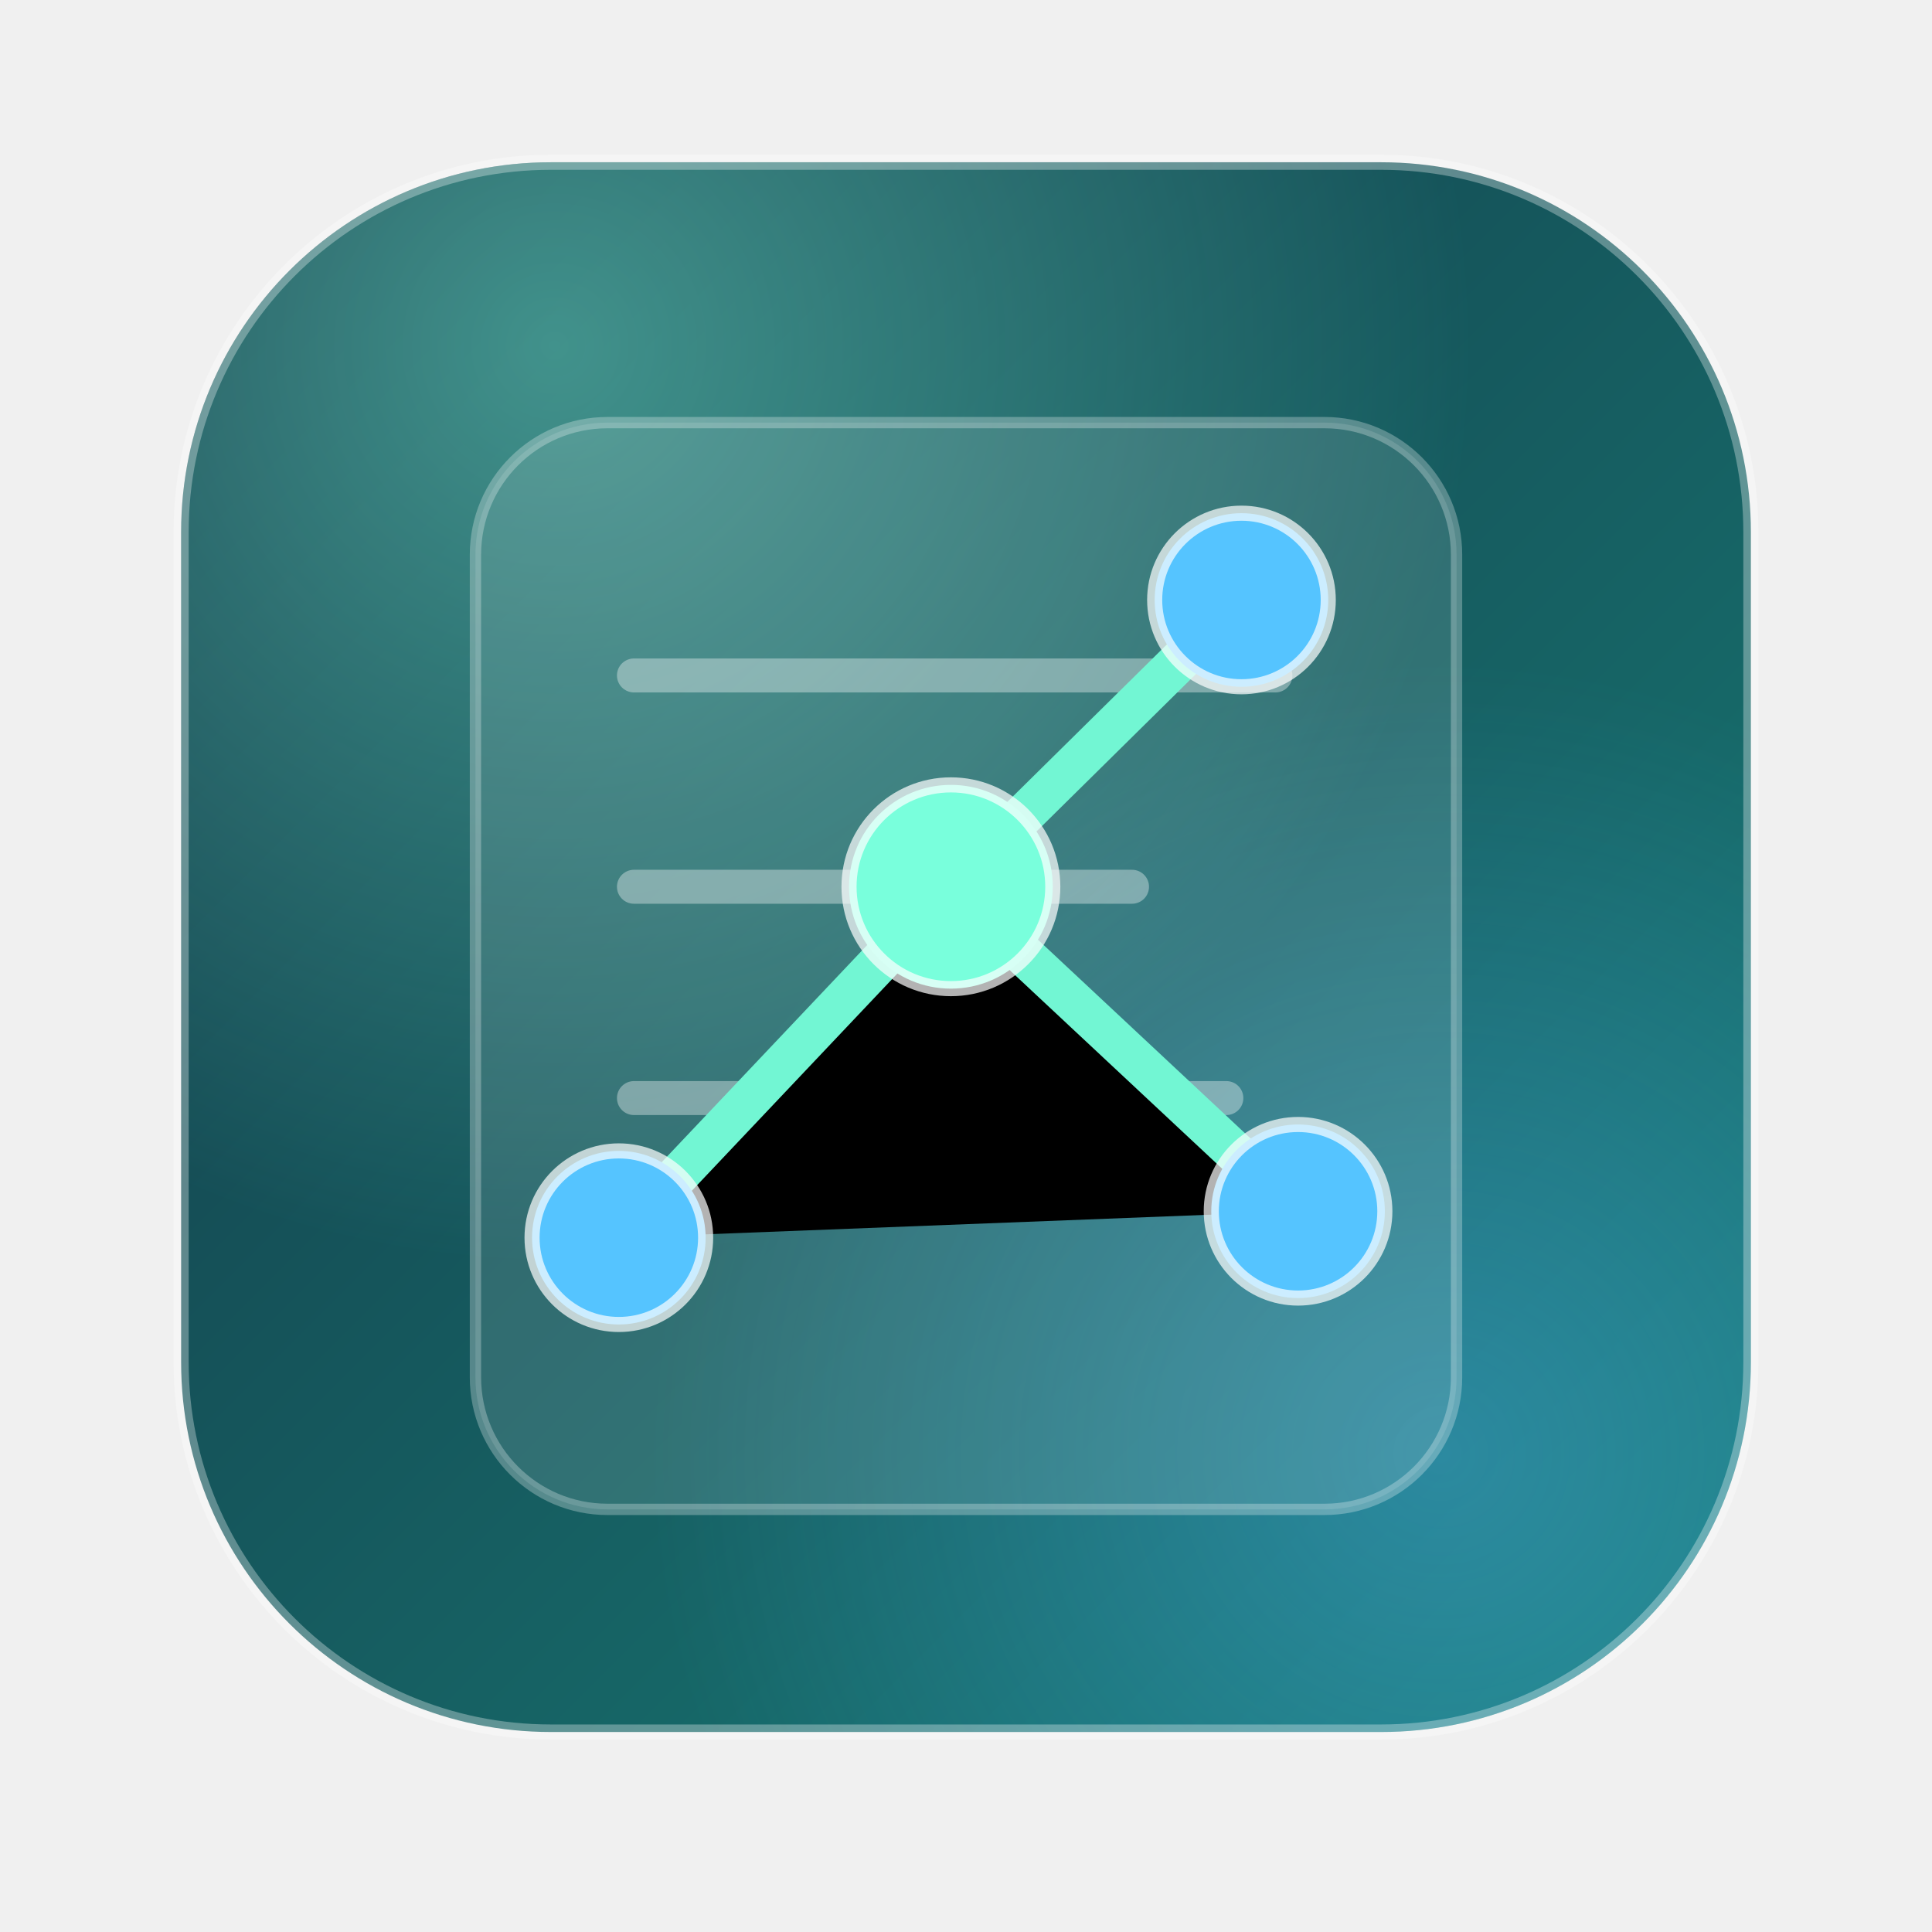
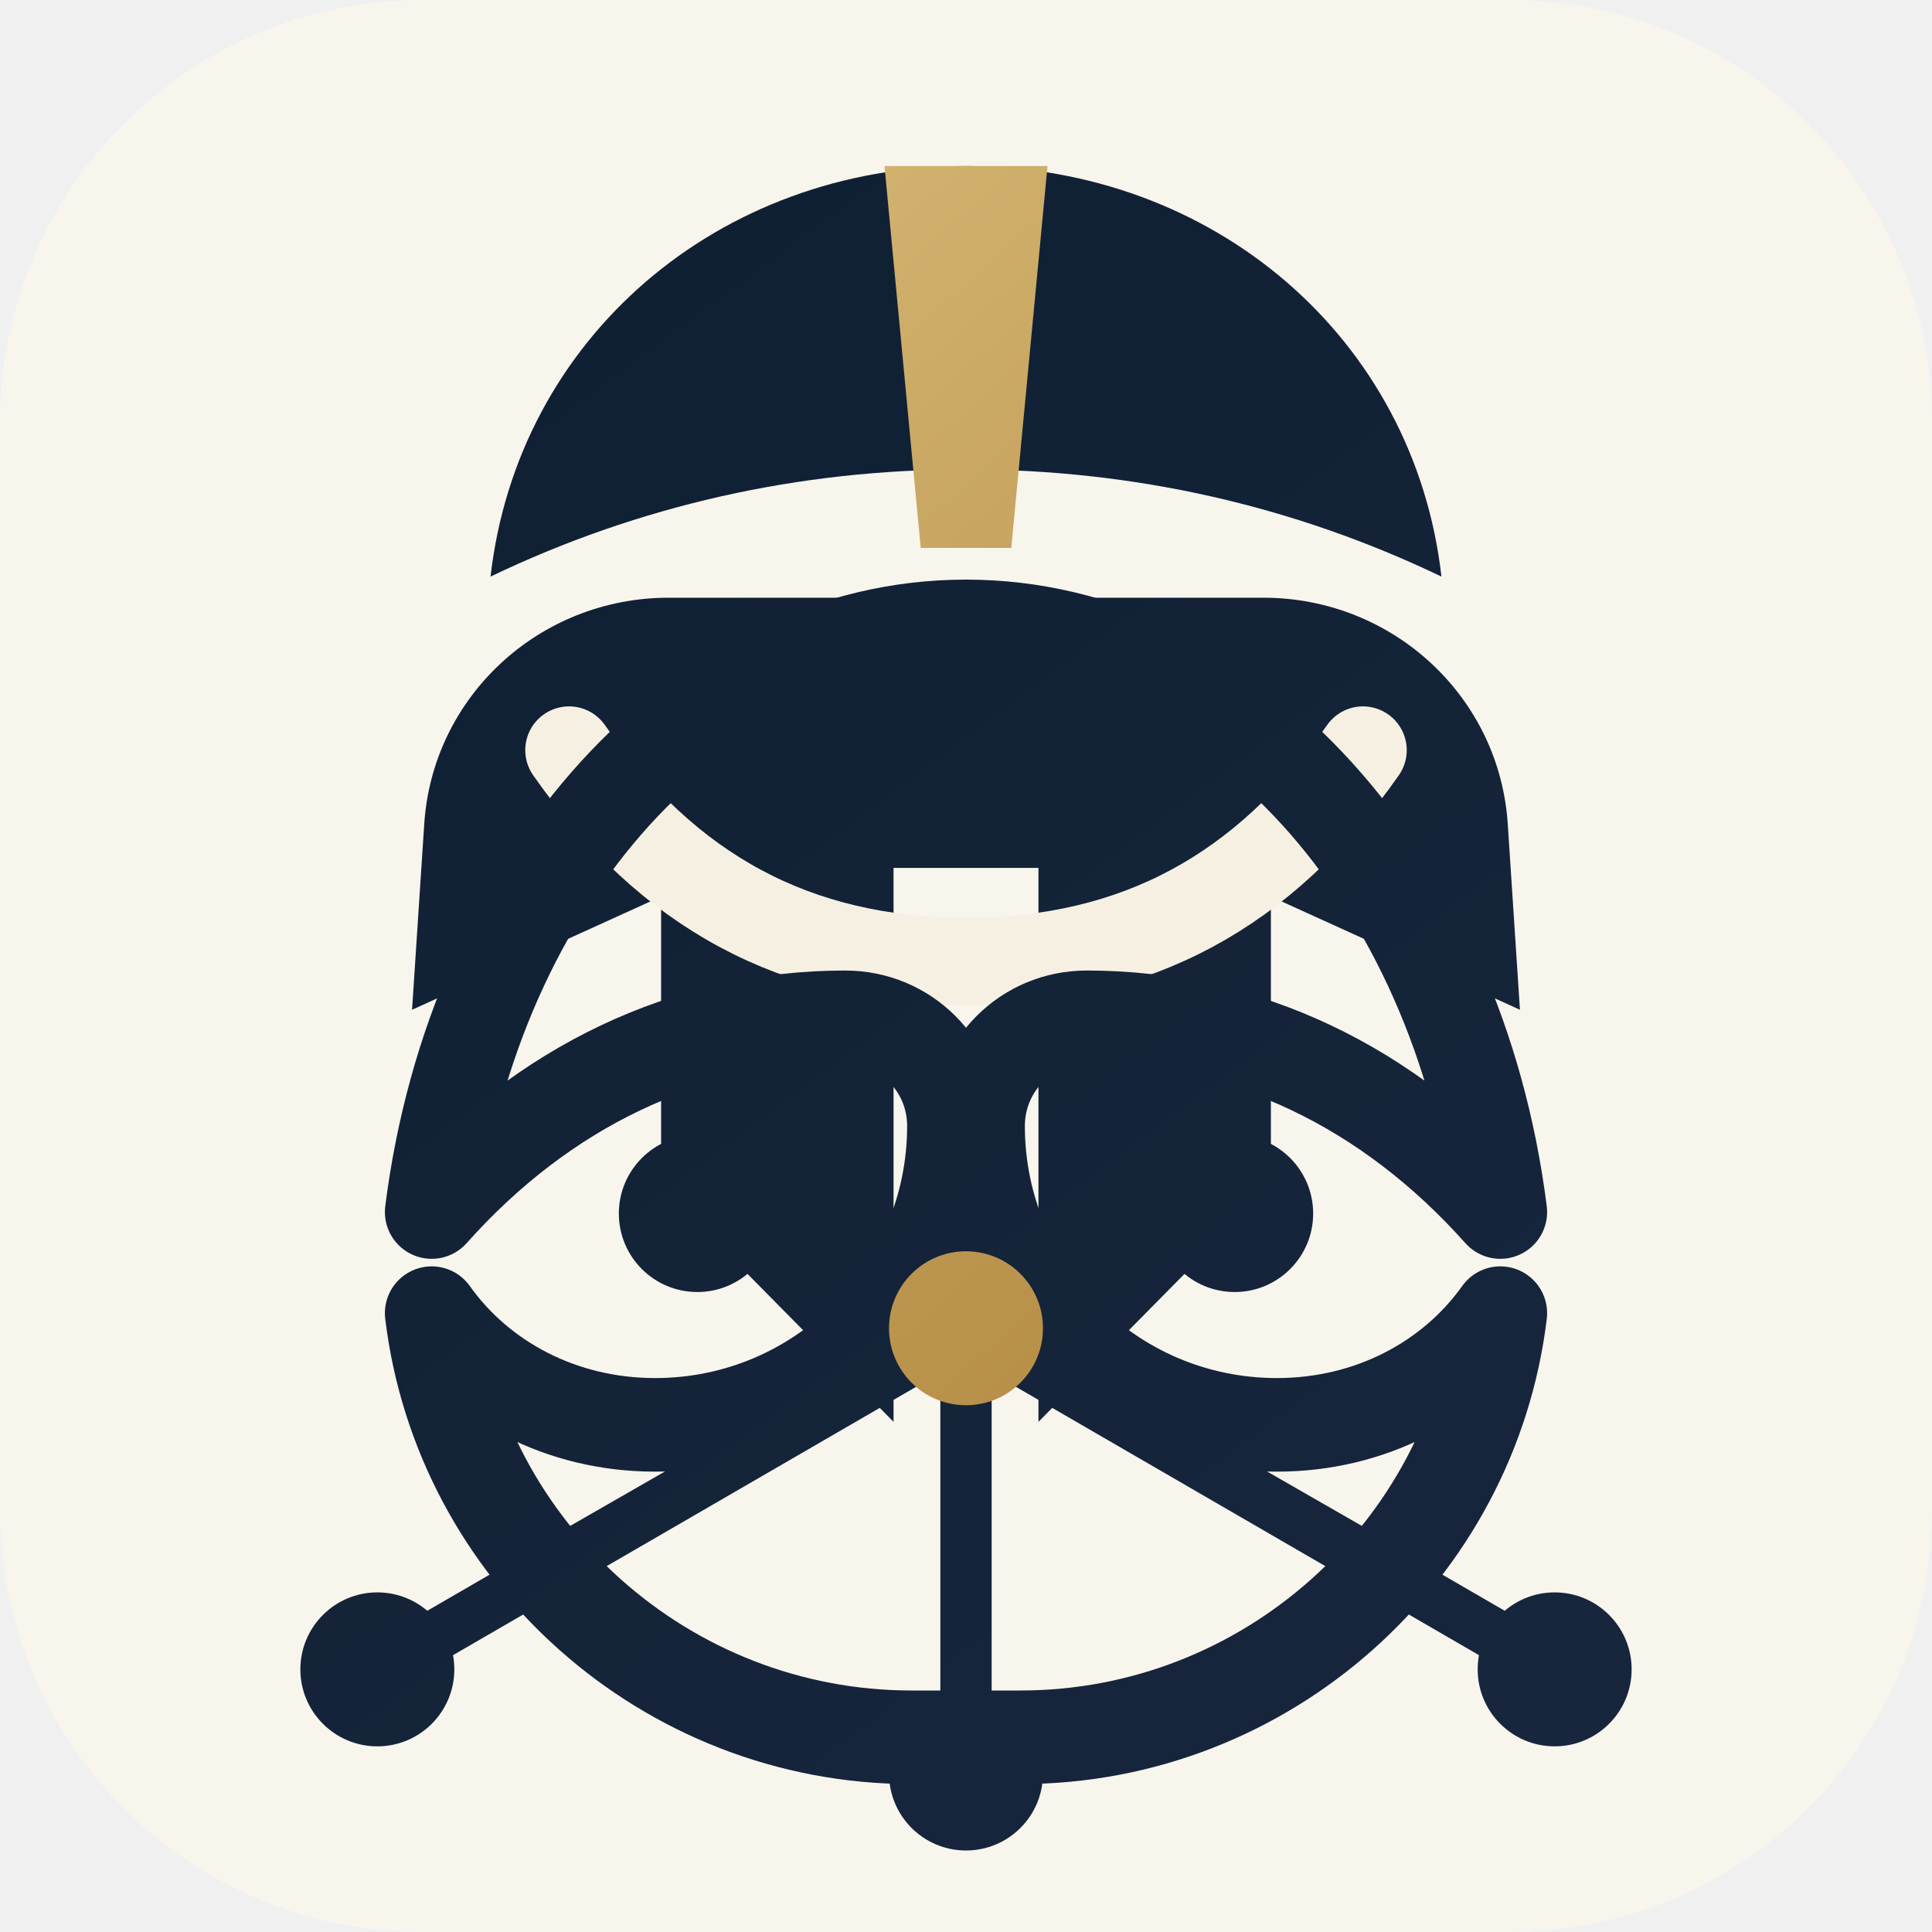
- <svg xmlns="http://www.w3.org/2000/svg" viewBox="0 0 1024 1024">
+ <svg xmlns="http://www.w3.org/2000/svg" viewBox="0 0 128 128">
  <defs>
-     <linearGradient id="bg" x1="0" x2="1" y1="0" y2="1">
-       <stop offset="0" stop-color="#143646" />
-       <stop offset="1" stop-color="#178078" />
+     <linearGradient id="gold" x1="22" y1="18" x2="108" y2="114" gradientUnits="userSpaceOnUse">
+       <stop stop-color="#D8BB78" />
+       <stop offset="1" stop-color="#A77A31" />
    </linearGradient>
-     <radialGradient id="glowA" cx="24%" cy="12%" r="58%">
-       <stop offset="0" stop-color="#7fffe0" stop-opacity=".42" />
-       <stop offset="1" stop-color="#7fffe0" stop-opacity="0" />
-     </radialGradient>
-     <radialGradient id="glowB" cx="80%" cy="82%" r="50%">
-       <stop offset="0" stop-color="#56b7ff" stop-opacity=".34" />
-       <stop offset="1" stop-color="#56b7ff" stop-opacity="0" />
-     </radialGradient>
+     <linearGradient id="ink" x1="30" y1="22" x2="102" y2="118" gradientUnits="userSpaceOnUse">
+       <stop stop-color="#102033" />
+       <stop offset="1" stop-color="#17263D" />
+     </linearGradient>
  </defs>
-   <rect x="96" y="86" width="832" height="832" rx="196" fill="url(#bg)" />
-   <rect x="96" y="86" width="832" height="832" rx="196" fill="url(#glowA)" />
-   <rect x="96" y="86" width="832" height="832" rx="196" fill="url(#glowB)" />
-   <rect x="252" y="224" width="520" height="576" rx="70" fill="#fff" fill-opacity=".12" stroke="#fff" stroke-opacity=".28" stroke-width="6" />
-   <path d="M336 358h340M336 470h264M336 582h314" stroke="#fff" stroke-opacity=".36" stroke-width="18" stroke-linecap="round" />
-   <path d="M328 656 504 470 688 642M504 470 658 318" stroke="#72f6d3" stroke-width="22" stroke-linecap="round" stroke-linejoin="round" />
-   <circle cx="504" cy="470" r="54" fill="#79ffdc" stroke="#fff" stroke-opacity=".7" stroke-width="8" />
-   <circle cx="328" cy="656" r="46" fill="#55c4ff" stroke="#fff" stroke-opacity=".7" stroke-width="8" />
-   <circle cx="688" cy="642" r="46" fill="#55c4ff" stroke="#fff" stroke-opacity=".7" stroke-width="8" />
-   <circle cx="658" cy="318" r="46" fill="#55c4ff" stroke="#fff" stroke-opacity=".7" stroke-width="8" />
-   <rect x="96" y="86" width="832" height="832" rx="196" fill="none" stroke="#fff" stroke-opacity=".32" stroke-width="8" />
+   <rect width="128" height="128" rx="28" fill="#F8F5ED" />
+   <path d="M64 11c-16.4 0-29.7 11.4-31.5 27.2 9.8-4.7 20.4-7.1 31.5-7.1s21.7 2.4 31.5 7.1C93.7 22.4 80.4 11 64 11Z" fill="url(#ink)" />
+   <path d="M44.3 39.6h39.4c8.6 0 15.7 6.6 16.2 15.1l.8 12.2-16.5-7.5v19.2L68.8 94.2V57.5h-9.6v36.7L43.8 78.6V59.4l-16.5 7.5.8-12.2c.5-8.5 7.6-15.1 16.2-15.1Z" fill="url(#ink)" />
+   <path d="M37.7 49.7c6.5 9.3 15 14 26.3 14s19.8-4.7 26.3-14" fill="none" stroke="#F6F0E3" stroke-width="5.8" stroke-linecap="round" />
+   <path d="M28.6 80.3c7.4-8.3 16.9-12.9 27.4-12.9 4 0 7.2 3.2 7.2 7.2 0 10.9-8.8 19.8-19.8 19.8-6.2 0-11.6-2.9-14.8-7.4 1.9 15.8 15.5 28.1 31.8 28.1h7.2c16.3 0 29.9-12.3 31.8-28.1-3.2 4.5-8.6 7.4-14.8 7.4-11 0-19.8-8.9-19.8-19.8 0-4 3.2-7.2 7.2-7.2 10.5 0 20 4.6 27.4 12.9-2.8-22.2-17.8-38.8-35.4-38.8S31.4 58.1 28.6 80.3Z" fill="none" stroke="url(#ink)" stroke-width="6.2" stroke-linejoin="round" />
+   <circle cx="46.2" cy="80.4" r="5.2" fill="url(#ink)" />
+   <circle cx="81.8" cy="80.4" r="5.2" fill="url(#ink)" />
+   <path d="M37 103.5 64 88l27 15.5M64 88v29.5M25 110.6 64 88l39 22.6" fill="none" stroke="url(#ink)" stroke-width="3.4" stroke-linecap="round" stroke-linejoin="round" />
+   <circle cx="25" cy="110.6" r="5.1" fill="url(#ink)" />
+   <circle cx="64" cy="88" r="5.1" fill="url(#gold)" />
+   <circle cx="103" cy="110.6" r="5.1" fill="url(#ink)" />
+   <circle cx="64" cy="117.5" r="5.1" fill="url(#ink)" />
+   <path d="M58.6 11h10.8l-2.4 25.3h-6L58.6 11Z" fill="url(#gold)" />
</svg>
